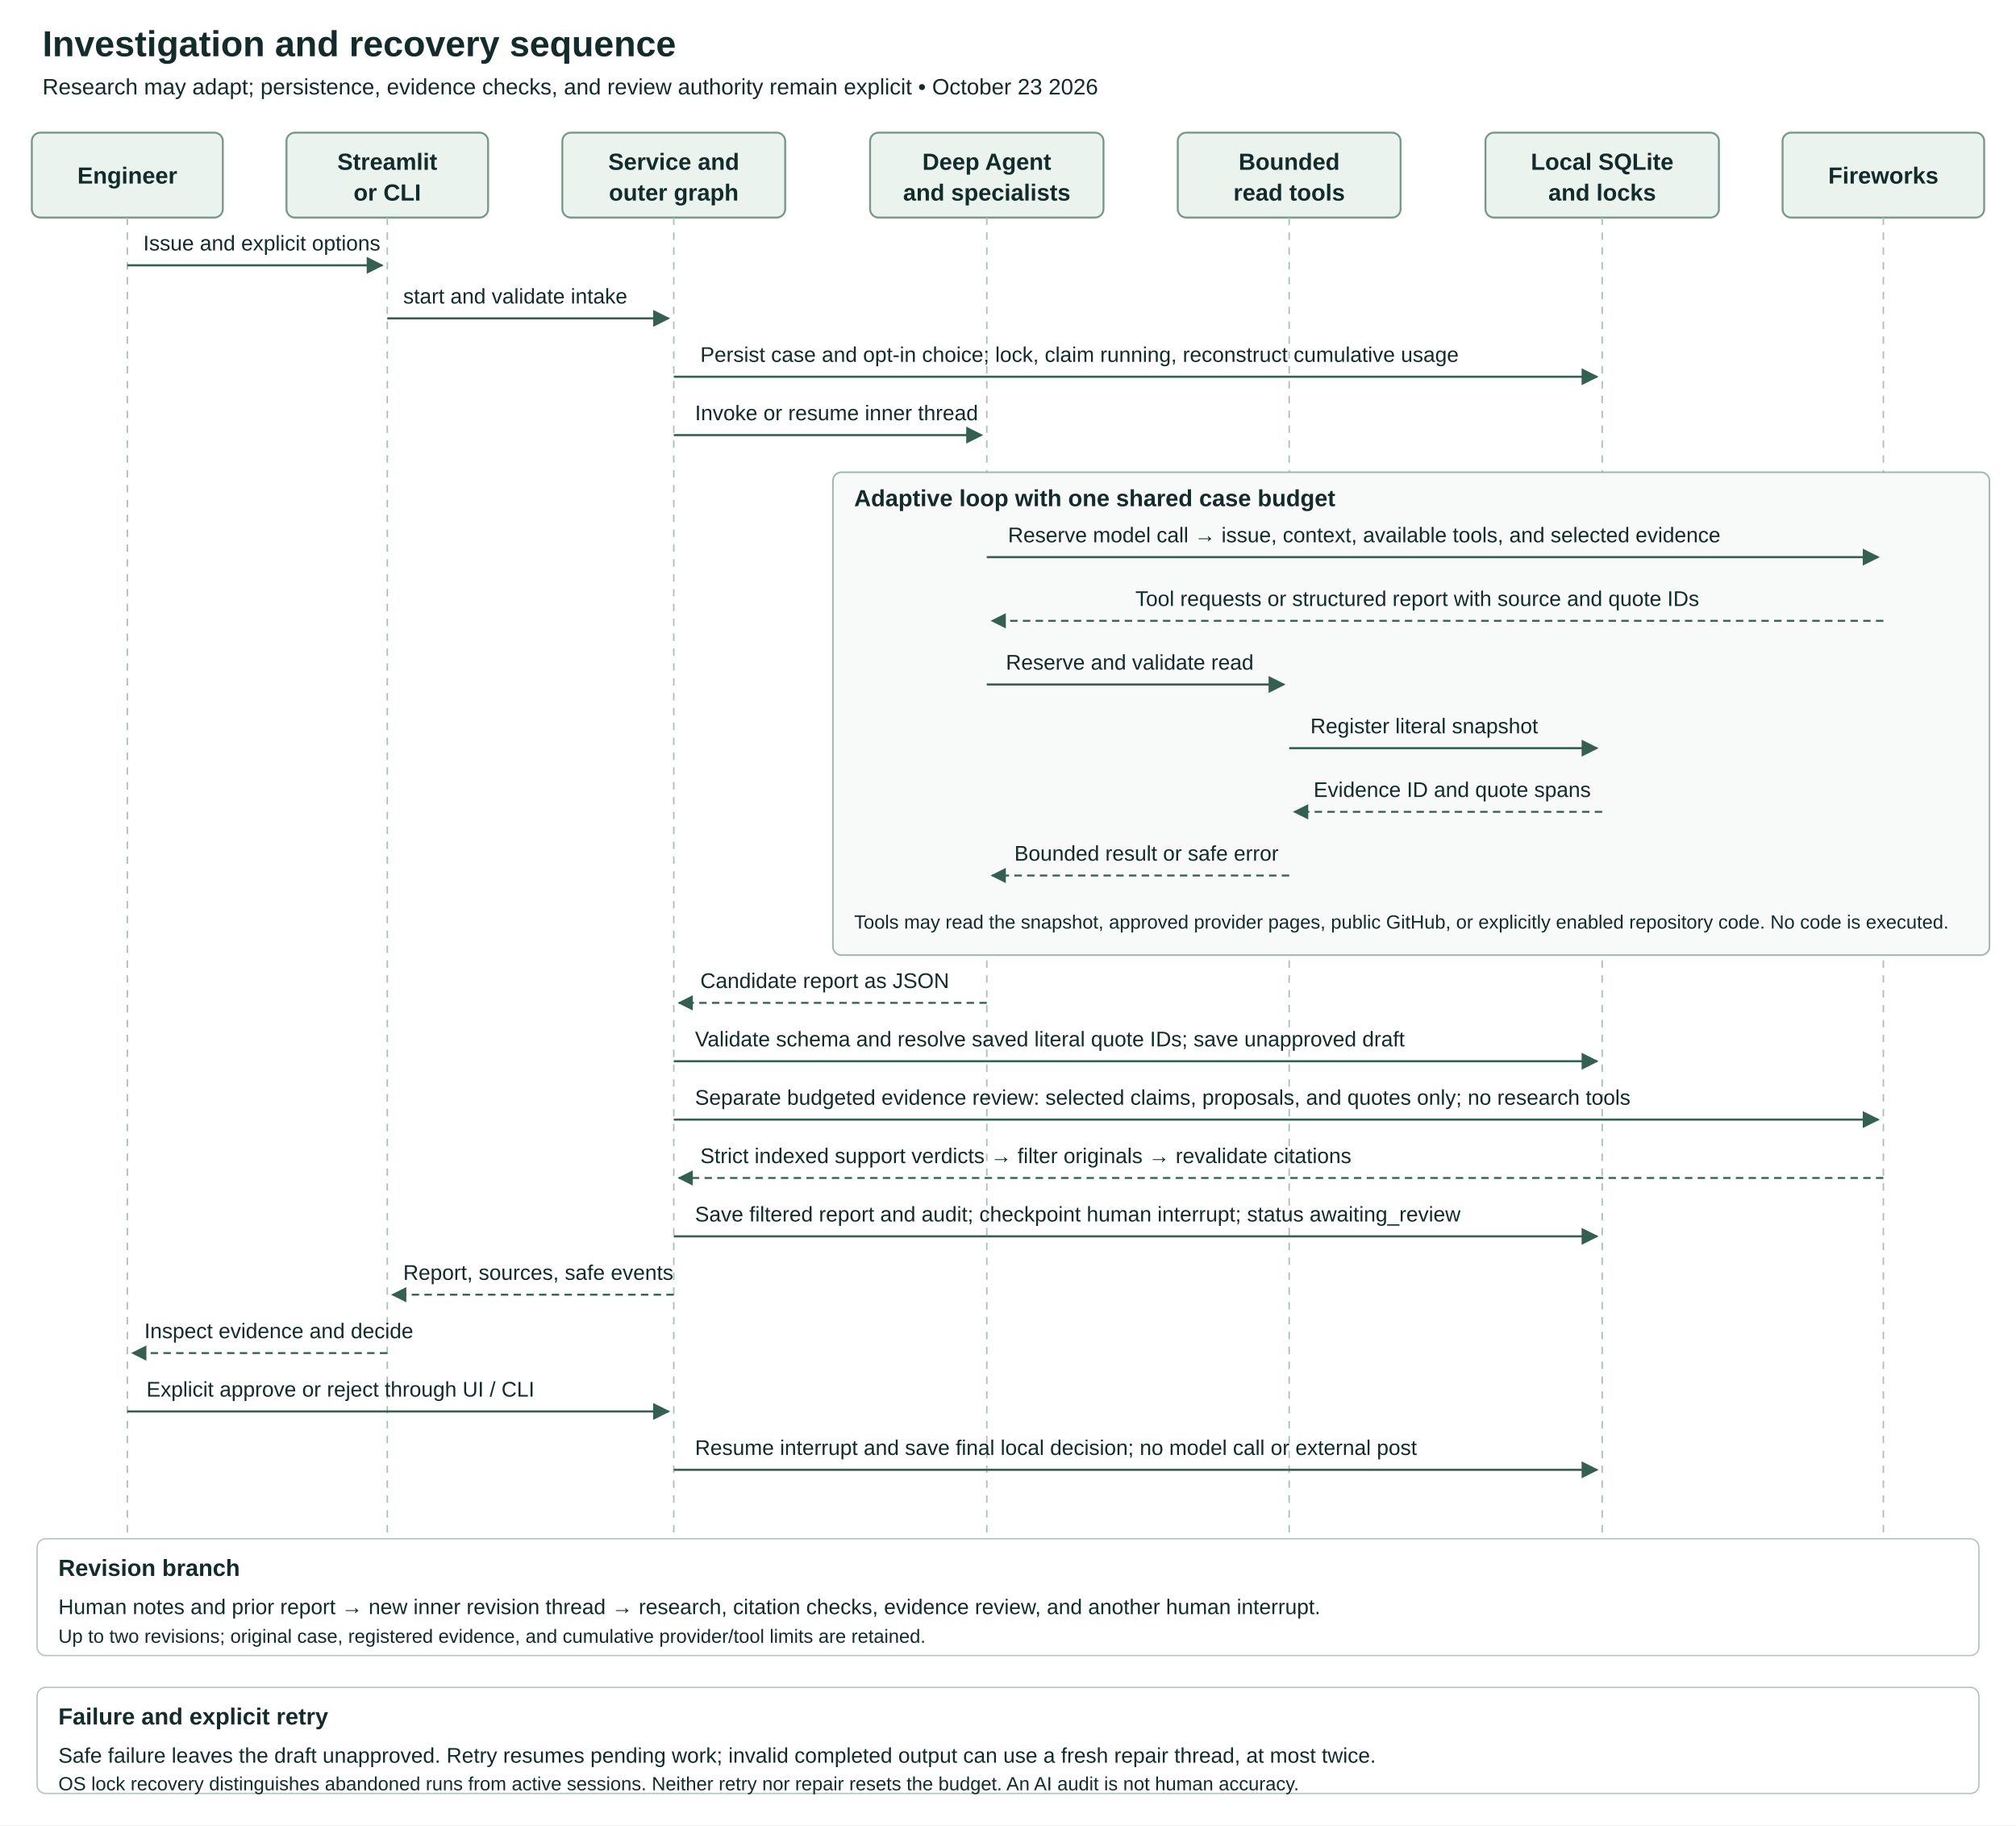
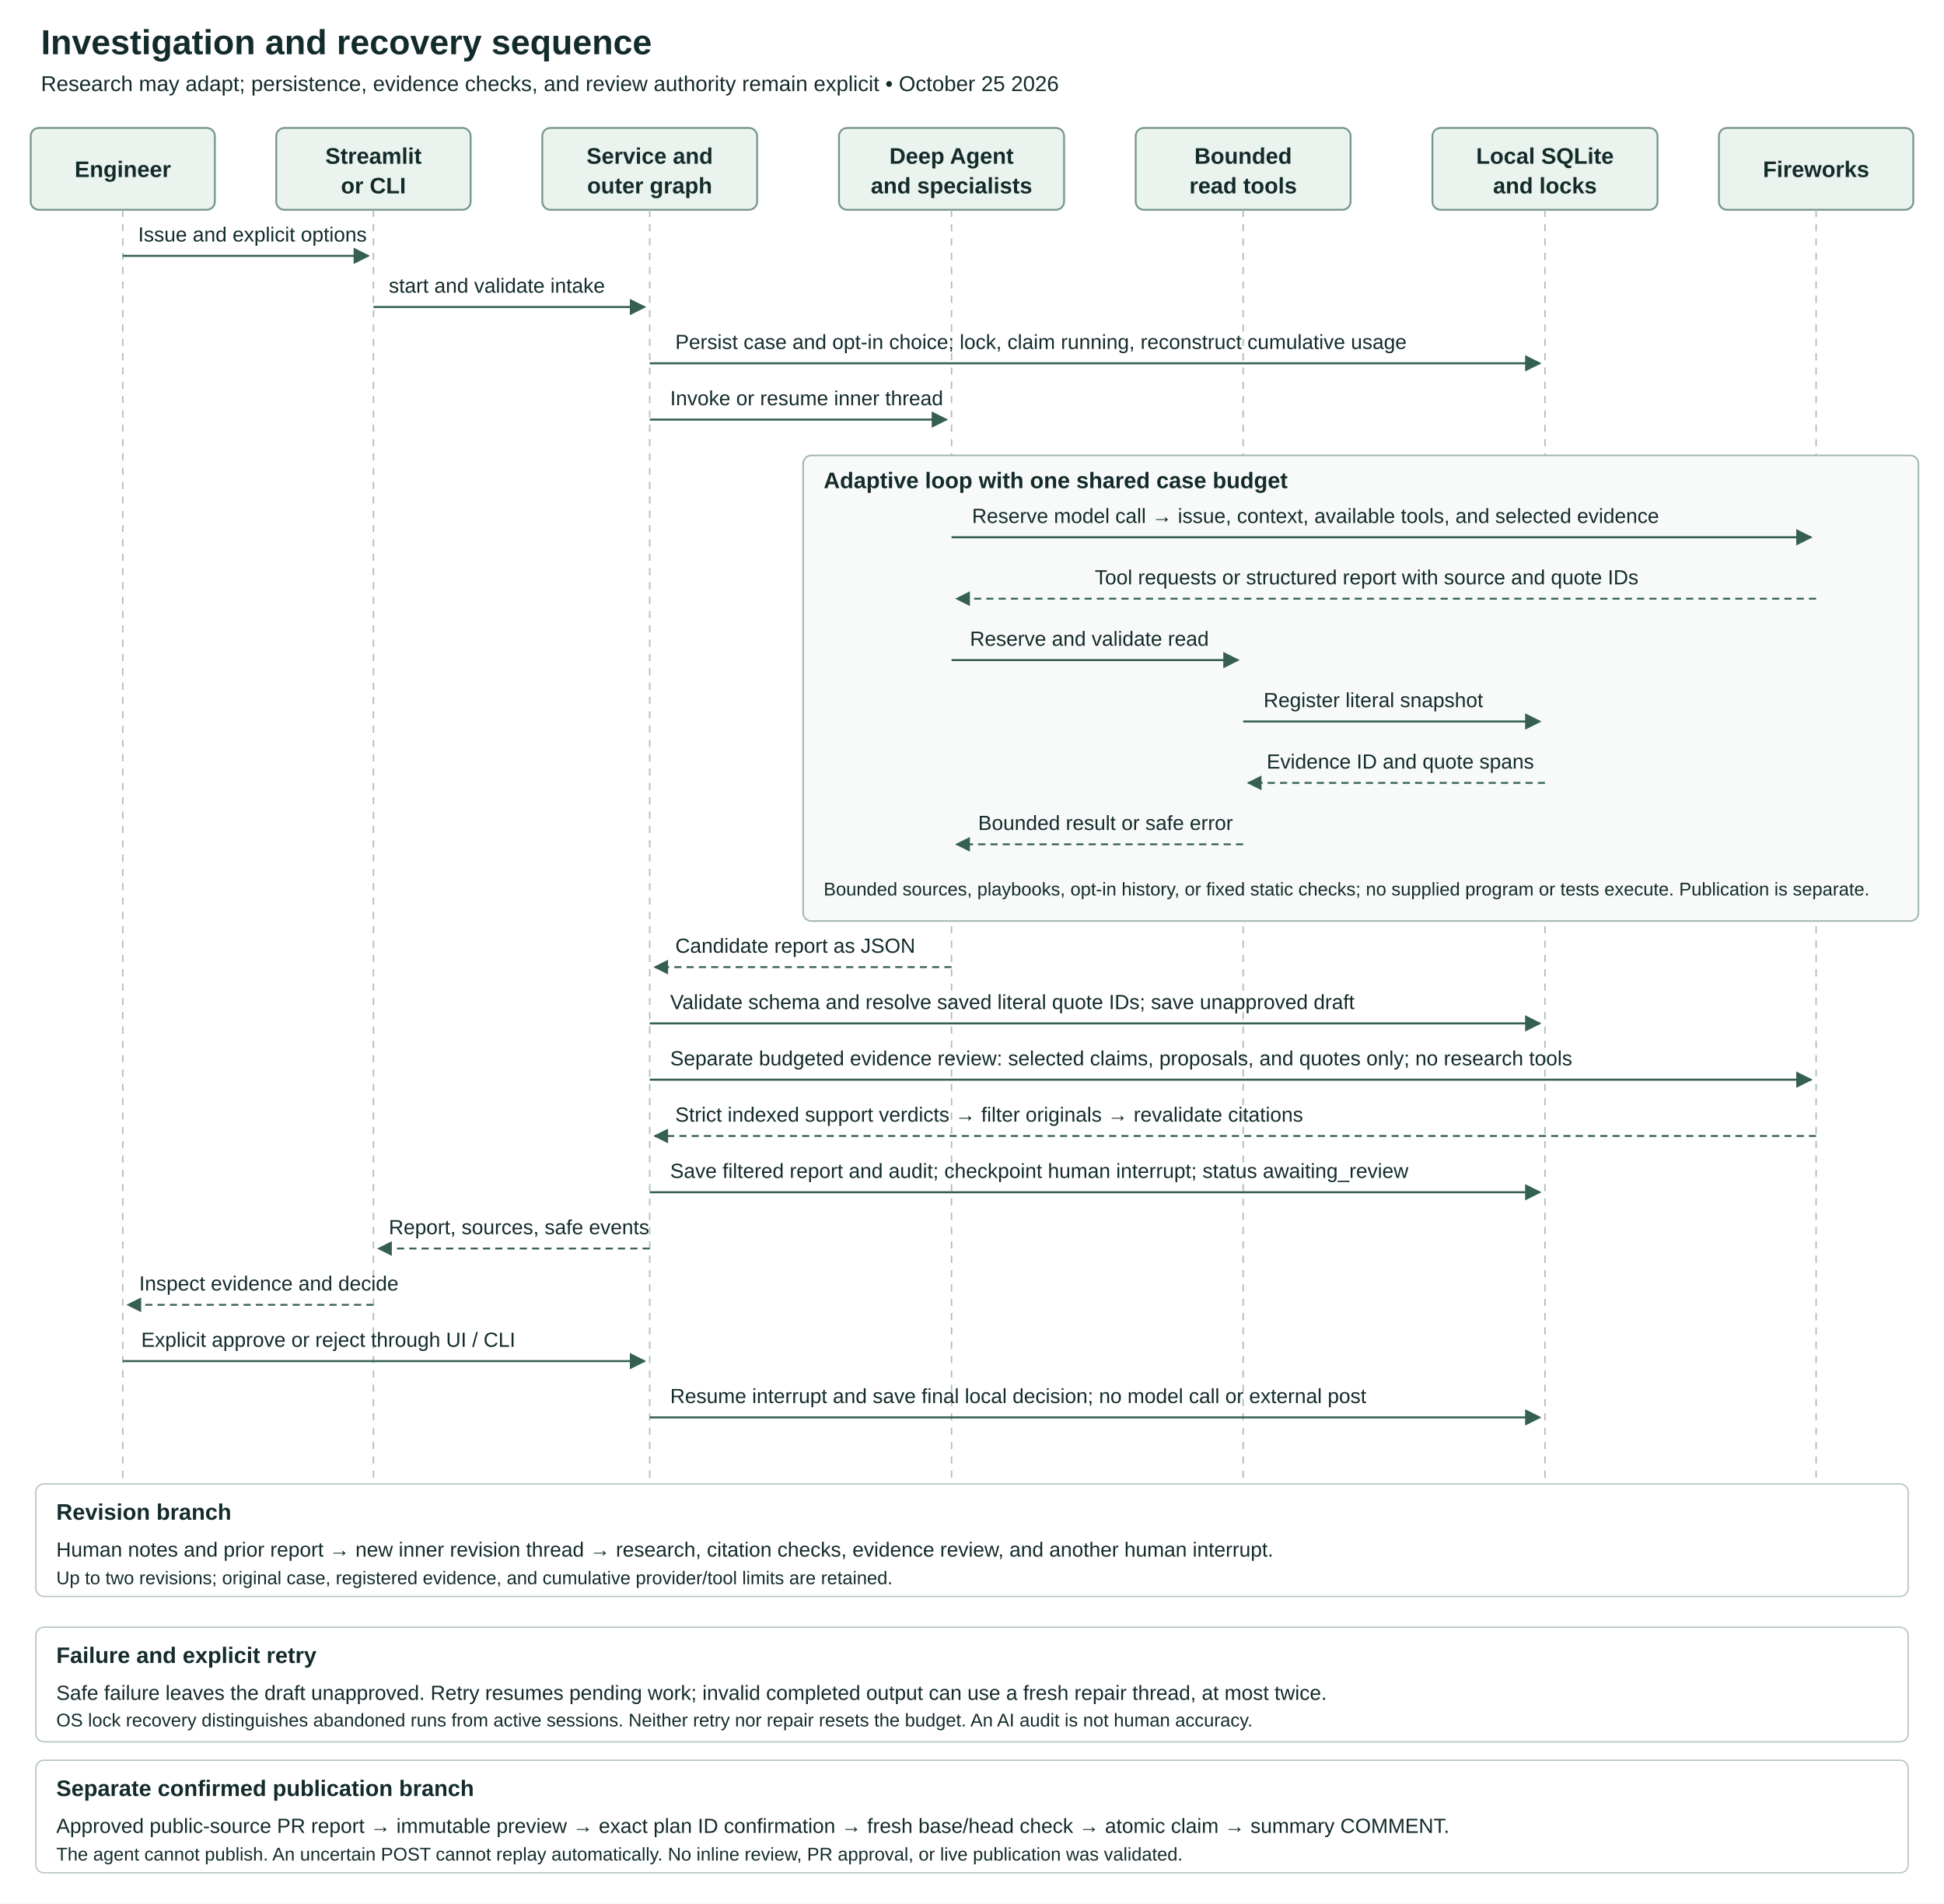
- <svg xmlns="http://www.w3.org/2000/svg" width="1900" height="1720" viewBox="0 0 1900 1720" role="img" aria-labelledby="title desc">
+ <svg xmlns="http://www.w3.org/2000/svg" width="1900" height="1860" viewBox="0 0 1900 1860" role="img" aria-labelledby="title desc">
  <defs>
    <marker id="arrow" viewBox="0 0 10 10" refX="9" refY="5" markerWidth="8" markerHeight="8" orient="auto">
      <path d="M0 0 L10 5 L0 10 Z" fill="#365f54" />
    </marker>
    <style>
    text{font-family:Arial,Helvetica,sans-serif;fill:#142b2b}.title{font-size:34px;font-weight:700}.subtitle{font-size:21px}.head{font-size:22px;font-weight:700}.body{font-size:20px}.small{font-size:18px}.participant{fill:#eaf3ed;stroke:#77978a;stroke-width:1.8}.life{stroke:#aebfb7;stroke-width:1.4;stroke-dasharray:7 7}.flow{fill:none;stroke:#365f54;stroke-width:2;marker-end:url(#arrow)}.return{fill:none;stroke:#365f54;stroke-width:1.8;stroke-dasharray:7 5;marker-end:url(#arrow)}.frame{fill:#f7faf8;stroke:#a0b6ab;stroke-width:1.5}.note{fill:#fff;stroke:#b5c5bc;stroke-width:1.3}
  </style>
  </defs>
-   <rect width="1900" height="1720" fill="#fff" />
+   <rect width="1900" height="1860" fill="#fff" />
  <text x="40" y="53" class="title">Investigation and recovery sequence</text>
-   <text x="40" y="89" class="subtitle">Research may adapt; persistence, evidence checks, and review authority remain explicit   •   October 23 2026</text>
+   <text x="40" y="89" class="subtitle">Research may adapt; persistence, evidence checks, and review authority remain explicit   •   October 25 2026</text>
  <g class="participant">
    <rect x="30" y="125" width="180" height="80" rx="8" />
    <rect x="270" y="125" width="190" height="80" rx="8" />
    <rect x="530" y="125" width="210" height="80" rx="8" />
    <rect x="820" y="125" width="220" height="80" rx="8" />
    <rect x="1110" y="125" width="210" height="80" rx="8" />
    <rect x="1400" y="125" width="220" height="80" rx="8" />
    <rect x="1680" y="125" width="190" height="80" rx="8" />
  </g>
  <g text-anchor="middle" class="head">
    <text x="120" y="173">Engineer</text>
    <text x="365" y="160">Streamlit</text>
    <text x="365" y="189">or CLI</text>
    <text x="635" y="160">Service and</text>
    <text x="635" y="189">outer graph</text>
    <text x="930" y="160">Deep Agent</text>
    <text x="930" y="189">and specialists</text>
    <text x="1215" y="160">Bounded</text>
    <text x="1215" y="189">read tools</text>
    <text x="1510" y="160">Local SQLite</text>
    <text x="1510" y="189">and locks</text>
    <text x="1775" y="173">Fireworks</text>
  </g>
  <g class="life">
    <path d="M120 205 V1510" />
    <path d="M365 205 V1510" />
    <path d="M635 205 V1510" />
    <path d="M930 205 V1510" />
    <path d="M1215 205 V1510" />
    <path d="M1510 205 V1510" />
    <path d="M1775 205 V1510" />
  </g>
  <path d="M120 250 H360" class="flow" />
  <text x="135" y="236" class="body">Issue and explicit options</text>
  <path d="M365 300 H630" class="flow" />
  <text x="380" y="286" class="body">start and validate intake</text>
  <path d="M635 355 H1505" class="flow" />
  <text x="660" y="341" class="body">Persist case and opt-in choice; lock, claim running, reconstruct cumulative usage</text>
  <path d="M635 410 H925" class="flow" />
  <text x="655" y="396" class="body">Invoke or resume inner thread</text>
  <rect x="785" y="445" width="1090" height="455" rx="8" class="frame" />
  <text x="805" y="477" class="head">Adaptive loop with one shared case budget</text>
  <path d="M930 525 H1770" class="flow" />
  <text x="950" y="511" class="body">Reserve model call → issue, context, available tools, and selected evidence</text>
  <path d="M1775 585 H935" class="return" />
  <text x="1070" y="571" class="body">Tool requests or structured report with source and quote IDs</text>
  <path d="M930 645 H1210" class="flow" />
  <text x="948" y="631" class="body">Reserve and validate read</text>
  <path d="M1215 705 H1505" class="flow" />
  <text x="1235" y="691" class="body">Register literal snapshot</text>
  <path d="M1510 765 H1220" class="return" />
  <text x="1238" y="751" class="body">Evidence ID and quote spans</text>
  <path d="M1215 825 H935" class="return" />
  <text x="956" y="811" class="body">Bounded result or safe error</text>
-   <text x="805" y="875" class="small">Tools may read the snapshot, approved provider pages, public GitHub, or explicitly enabled repository code. No code is executed.</text>
+   <text x="805" y="875" class="small">Bounded sources, playbooks, opt-in history, or fixed static checks; no supplied program or tests execute. Publication is separate.</text>
  <path d="M930 945 H640" class="return" />
  <text x="660" y="931" class="body">Candidate report as JSON</text>
  <path d="M635 1000 H1505" class="flow" />
  <text x="655" y="986" class="body">Validate schema and resolve saved literal quote IDs; save unapproved draft</text>
  <path d="M635 1055 H1770" class="flow" />
  <text x="655" y="1041" class="body">Separate budgeted evidence review: selected claims, proposals, and quotes only; no research tools</text>
  <path d="M1775 1110 H640" class="return" />
  <text x="660" y="1096" class="body">Strict indexed support verdicts → filter originals → revalidate citations</text>
  <path d="M635 1165 H1505" class="flow" />
  <text x="655" y="1151" class="body">Save filtered report and audit; checkpoint human interrupt; status awaiting_review</text>
  <path d="M635 1220 H370" class="return" />
  <text x="380" y="1206" class="body">Report, sources, safe events</text>
  <path d="M365 1275 H125" class="return" />
  <text x="136" y="1261" class="body">Inspect evidence and decide</text>
  <path d="M120 1330 H630" class="flow" />
  <text x="138" y="1316" class="body">Explicit approve or reject through UI / CLI</text>
  <path d="M635 1385 H1505" class="flow" />
  <text x="655" y="1371" class="body">Resume interrupt and save final local decision; no model call or external post</text>
  <rect x="35" y="1450" width="1830" height="110" rx="8" class="note" />
  <text x="55" y="1485" class="head">Revision branch</text>
  <text x="55" y="1521" class="body">Human notes and prior report → new inner revision thread → research, citation checks, evidence review, and another human interrupt.</text>
  <text x="55" y="1548" class="small">Up to two revisions; original case, registered evidence, and cumulative provider/tool limits are retained.</text>
-   <rect x="35" y="1590" width="1830" height="100" rx="8" class="note" />
+   <rect x="35" y="1590" width="1830" height="112" rx="8" class="note" />
  <text x="55" y="1625" class="head">Failure and explicit retry</text>
  <text x="55" y="1661" class="body">Safe failure leaves the draft unapproved. Retry resumes pending work; invalid completed output can use a fresh repair thread, at most twice.</text>
  <text x="55" y="1687" class="small">OS lock recovery distinguishes abandoned runs from active sessions. Neither retry nor repair resets the budget. An AI audit is not human accuracy.</text>
+   <rect x="35" y="1720" width="1830" height="110" rx="8" class="note" />
+   <text x="55" y="1755" class="head">Separate confirmed publication branch</text>
+   <text x="55" y="1791" class="body">Approved public-source PR report → immutable preview → exact plan ID confirmation → fresh base/head check → atomic claim → summary COMMENT.</text>
+   <text x="55" y="1818" class="small">The agent cannot publish. An uncertain POST cannot replay automatically. No inline review, PR approval, or live publication was validated.</text>
</svg>
